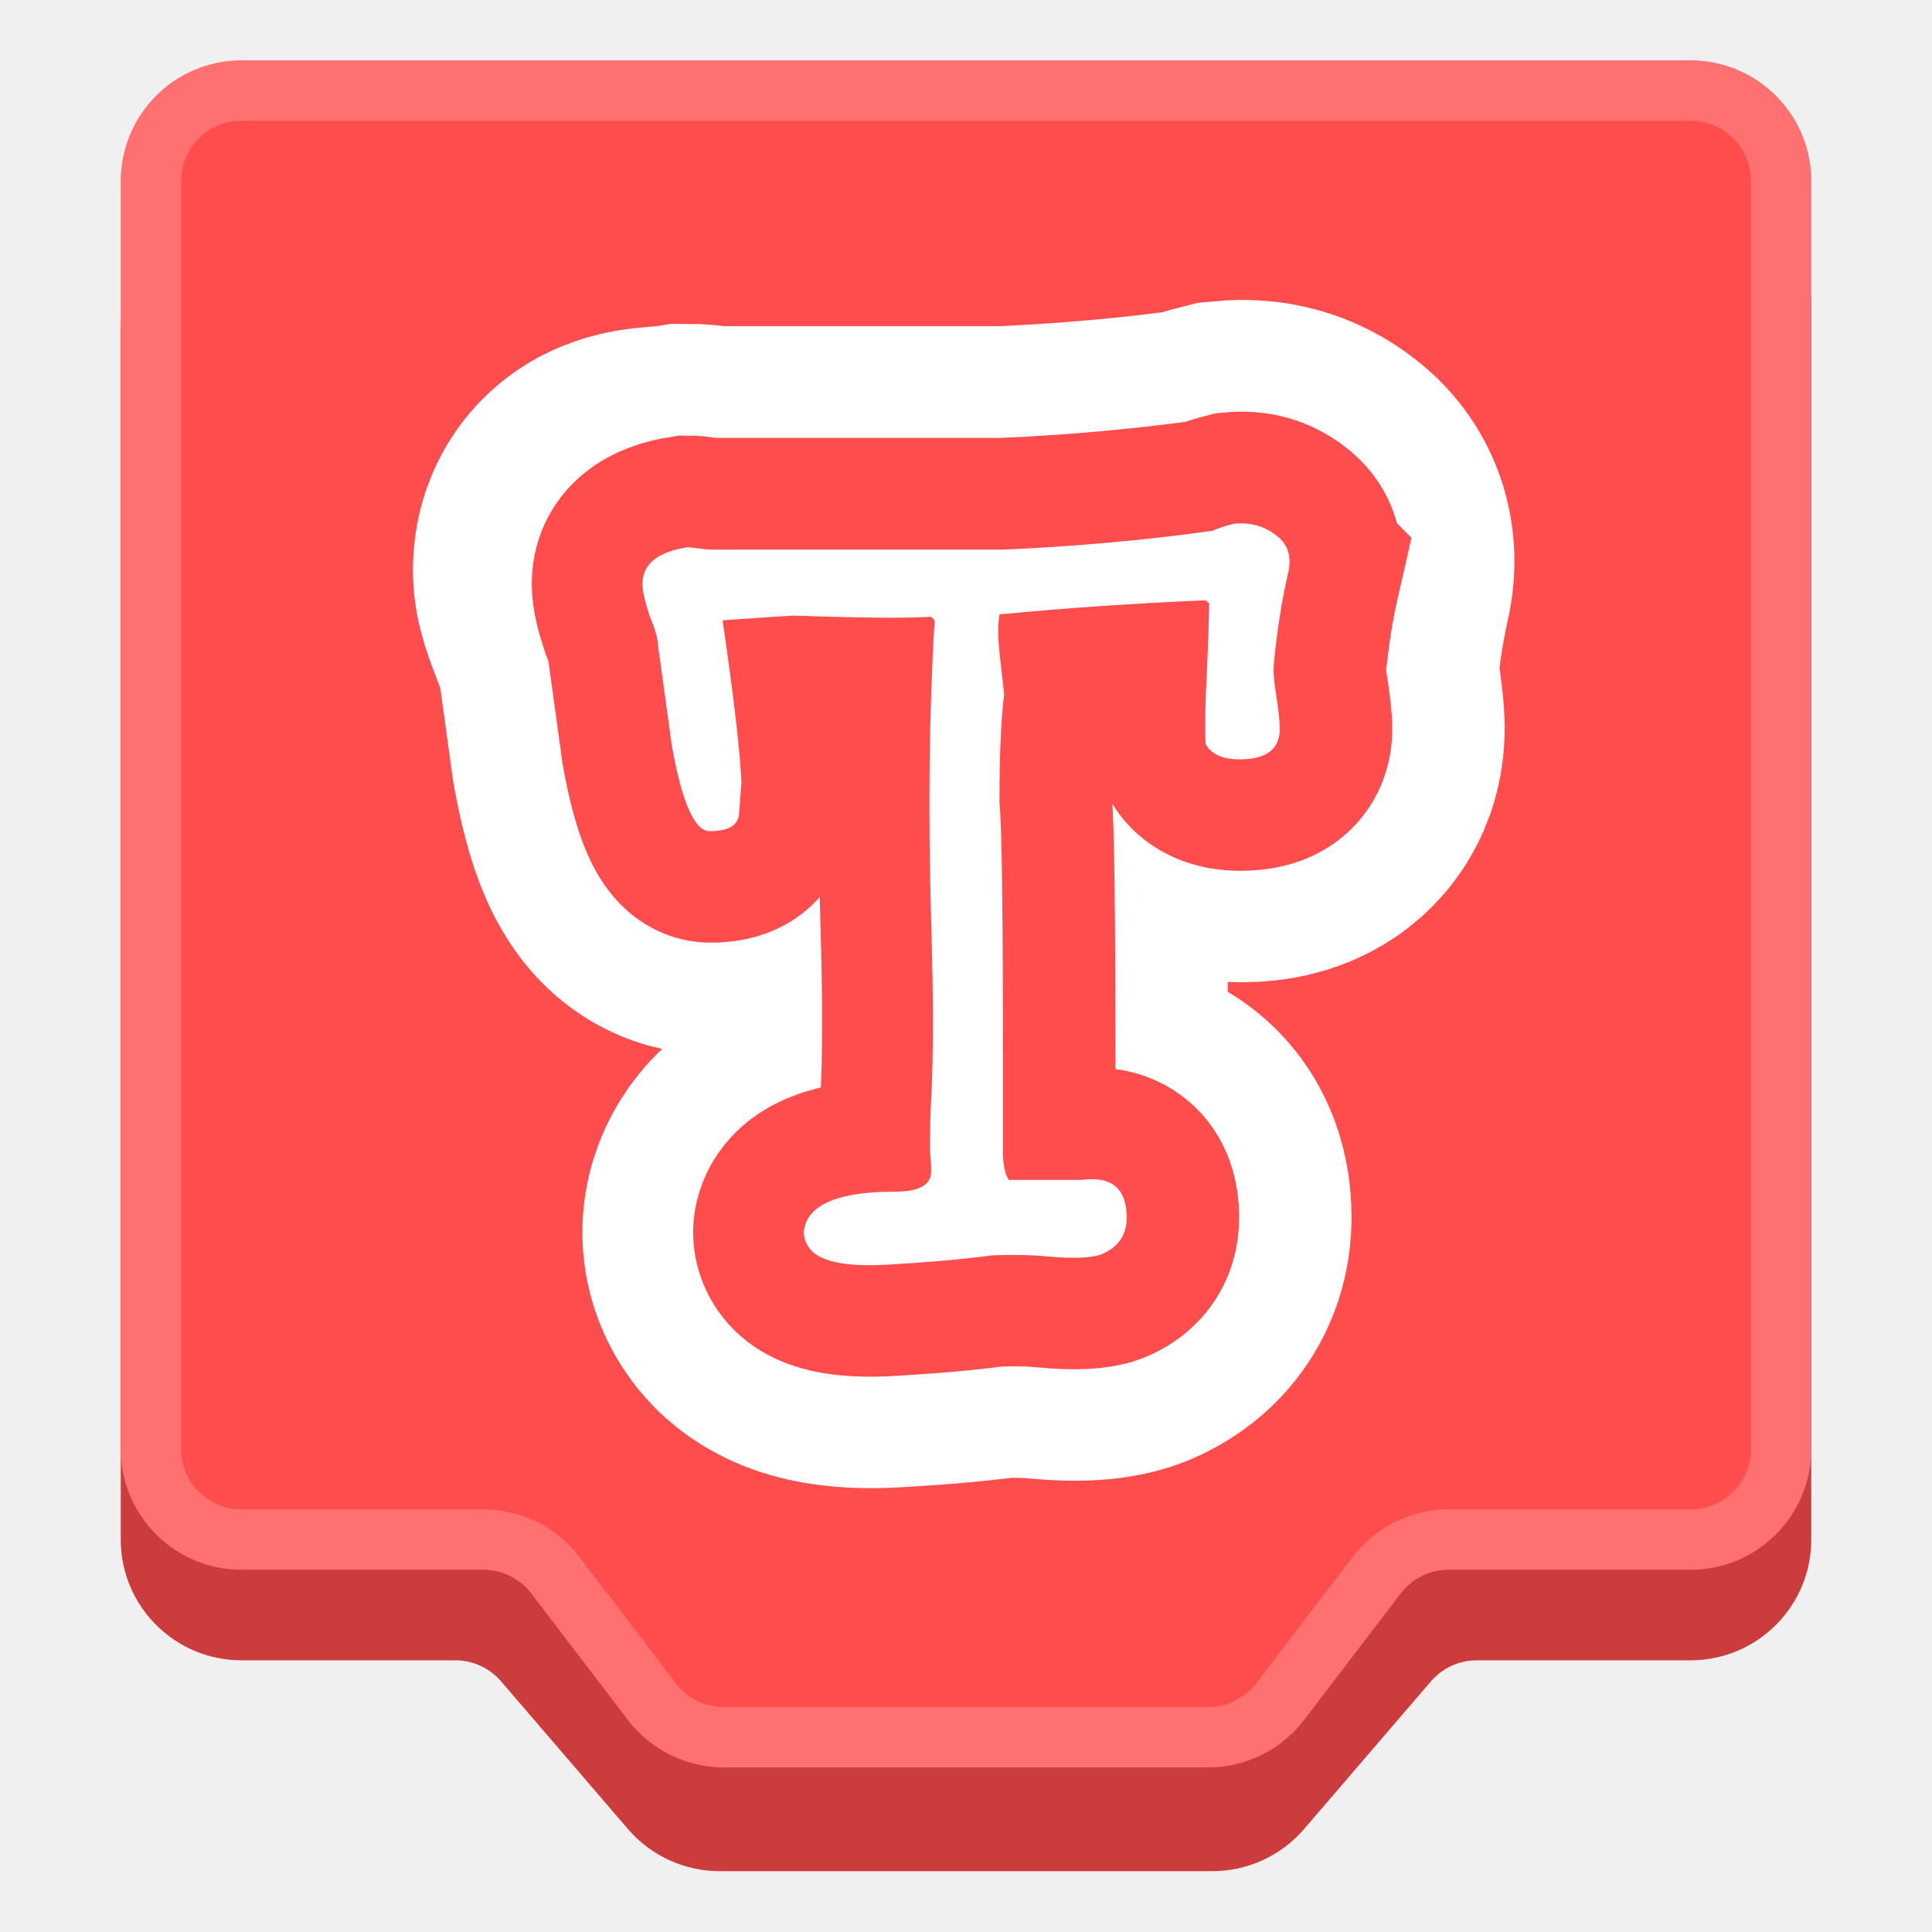
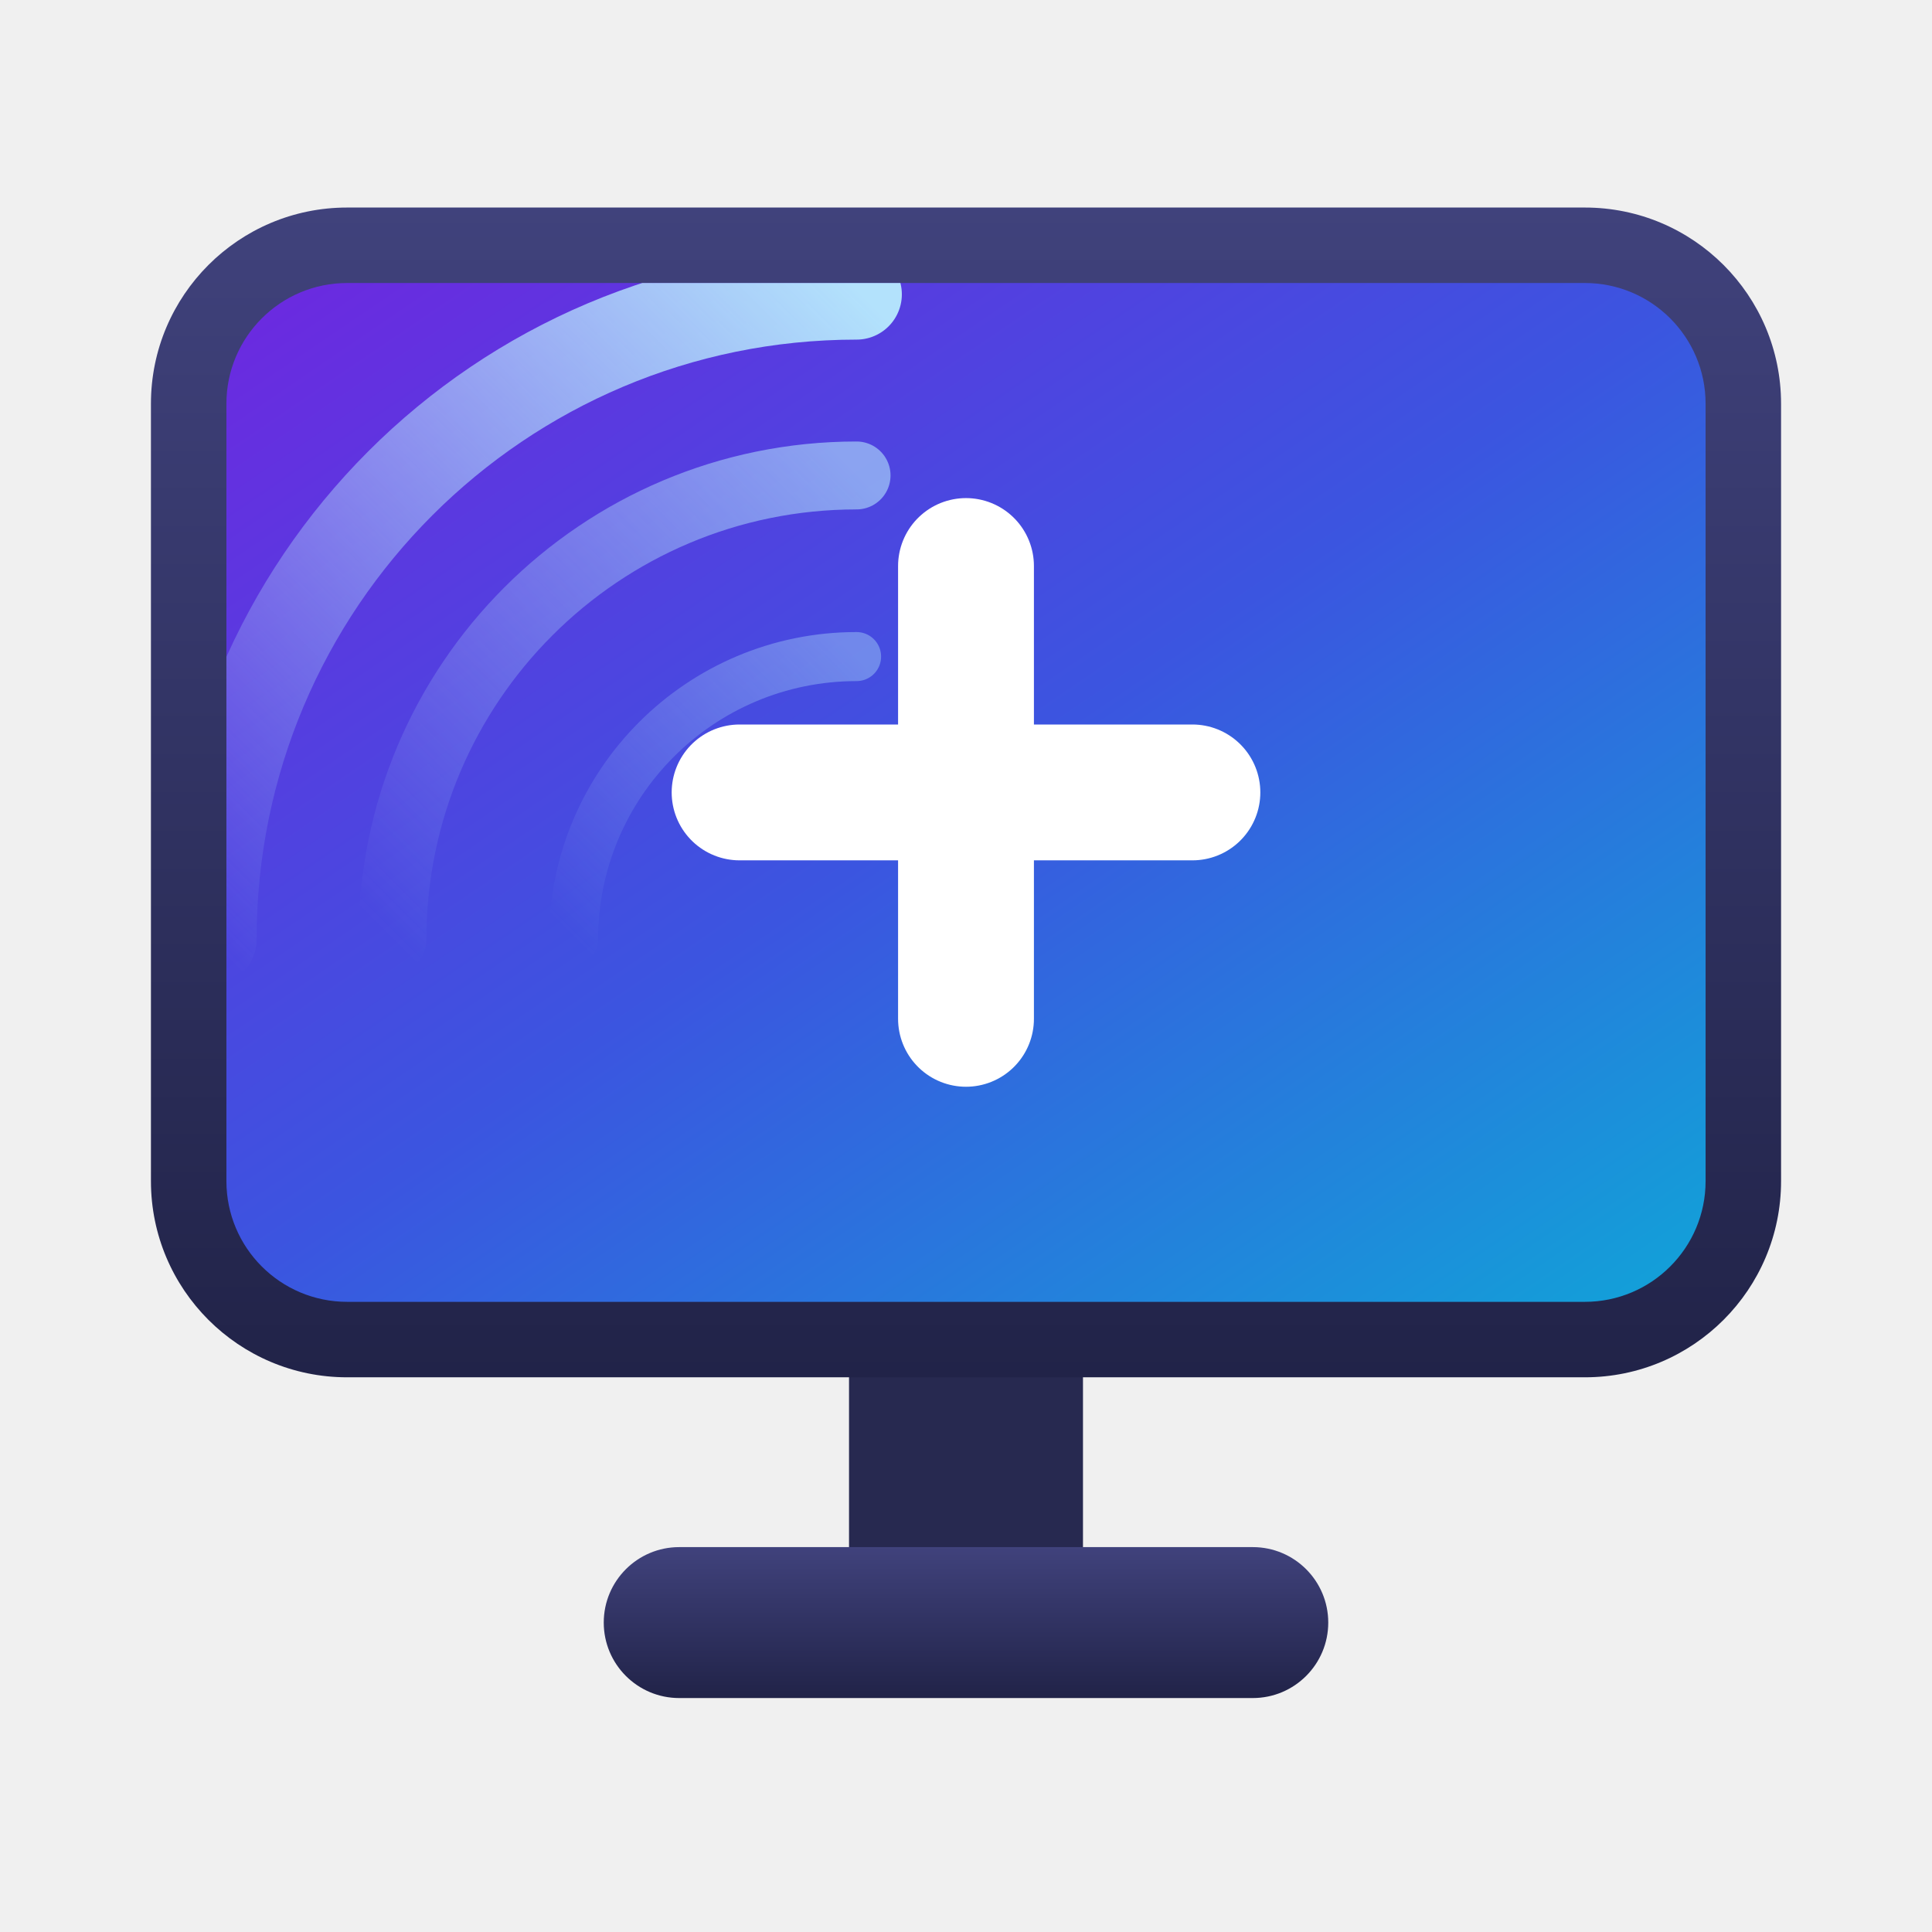
- <svg xmlns="http://www.w3.org/2000/svg" height="1024" width="1024">
-   <path d="m64 174.867v641.133c0 35.346 28.654 64 64 64h113.303c9.329 0 18.194 4.071 24.273 11.148l67.27 78.308c12.158 14.153 29.888 22.296 48.547 22.296h261.213c18.659 0 36.388-8.143 48.547-22.296l67.27-78.308c6.079-7.077 14.944-11.148 24.273-11.148h113.303c35.346 0 64-28.654 64-64v-654.847c0-35.346-28.654-64-64-64-0.381 0-0.762 0.003-1.143 0.01l-768 13.714c-34.895 0.623-62.857 29.089-62.857 63.99z" fill="#cc3c3c" fill-rule="evenodd" />
-   <path d="m64 96v672c0 35.346 28.654 64 64 64h128.174c9.974 0 19.378 4.651 25.432 12.578l51.183 67.019c12.108 15.854 30.915 25.155 50.863 25.155h256.696c19.948 0 38.756-9.302 50.863-25.155l51.183-67.019c6.054-7.927 15.458-12.578 25.432-12.578h128.174c35.346 0 64-28.654 64-64v-672c0-35.346-28.654-64-64-64h-768c-35.346 0-64 28.654-64 64z" fill="#ff4c4c" fill-rule="evenodd" />
-   <path d="m96 96v672c0 17.673 14.327 32 32 32h128.174c19.948 0 38.756 9.302 50.863 25.155l51.183 67.019c6.054 7.927 15.458 12.578 25.432 12.578h256.696c9.974 0 19.378-4.651 25.432-12.578l51.183-67.019c12.108-15.854 30.915-25.155 50.863-25.155h128.174c17.673 0 32-14.327 32-32v-672c0-17.673-14.327-32-32-32h-768c-17.673 0-32 14.327-32 32zm-32 0c0-35.346 28.654-64 64-64h768c35.346 0 64 28.654 64 64v672c0 35.346-28.654 64-64 64h-128.174c-9.974 0-19.378 4.651-25.432 12.578l-51.183 67.019c-12.108 15.854-30.915 25.155-50.863 25.155h-256.696c-19.948 0-38.756-9.302-50.863-25.155l-51.183-67.019c-6.054-7.927-15.458-12.578-25.432-12.578h-128.174c-35.346 0-64-28.654-64-64z" fill="#fff" fill-opacity=".2" />
-   <g transform="matrix(4.194374,0,0,4.194374,229.1357,171.2136)" fill="none" stroke="#fff" stroke-width="56.409">
-     <path d="m108.346 31.578c-0.794 3.474-1.389 7.245-1.786 11.314-0.099 1.092 0 2.481 0.298 4.168 0.298 1.985 0.447 3.374 0.447 4.168 0 2.58-1.687 3.871-5.061 3.871-2.183 0-3.622-0.645-4.317-1.935-0.099-2.183-0.05-5.161 0.149-8.932 0.198-4.466 0.298-7.443 0.298-8.932-0.099 0-0.248-0.099-0.447-0.298-9.23 0.397-17.914 0.992-26.052 1.786-0.198 1.29-0.198 2.878 0 4.764l0.595 5.359c-0.397 3.077-0.595 7.642-0.595 13.696 0.298 2.58 0.447 13.646 0.447 33.197v10.867c0 1.687 0.248 2.878 0.744 3.573h9.23c3.771-0.496 5.657 1.092 5.657 4.764 0 2.183-1.042 3.722-3.126 4.615-1.29 0.496-3.573 0.595-6.848 0.298-1.985-0.198-4.317-0.248-6.997-0.149-3.672 0.496-8.138 0.893-13.398 1.191-5.359 0.298-8.634-0.447-9.825-2.233-0.794-1.191-0.794-2.431 0-3.722 1.389-2.183 5.012-3.275 10.867-3.275 3.077 0 4.615-0.844 4.615-2.531 0-0.893-0.05-1.737-0.149-2.531 0-2.481 0.05-4.665 0.149-6.55 0.298-5.359 0.298-12.902 0-22.628-0.397-14.093-0.248-26.746 0.447-37.961l-0.447-0.447c-3.077 0.198-8.833 0.149-17.269-0.149-0.397 0-3.424 0.198-9.081 0.595 1.389 9.527 2.183 16.326 2.382 20.395l-0.298 4.019c-0.099 1.489-1.34 2.233-3.722 2.233-1.886 0-3.474-3.573-4.764-10.718-0.595-4.268-1.191-8.585-1.786-12.951 0-0.695-0.347-1.886-1.042-3.573-0.595-1.786-1.909-4.751-1.909-5.644 0-3.141 2.901-2.395 6.672-2.99 0.298 0 0.794 0.05 1.489 0.149 0.695 0.099 1.191 0.149 1.489 0.149h36.919c9.131-0.397 17.963-1.191 26.498-2.382 0.595-0.298 1.489-0.595 2.68-0.893 2.084-0.198 3.871 0.298 5.359 1.489 1.489 1.092 1.985 2.68 1.489 4.764z" fill="none" stroke="#fff" stroke-width="56.409" />
+ <svg xmlns="http://www.w3.org/2000/svg" viewBox="0 0 512 512" width="512" height="512" role="img" aria-labelledby="title">
+   <defs>
+     <linearGradient id="screen" x2="1" y2="1">
+       <stop stop-color="#6d28e0" />
+       <stop offset=".5" stop-color="#3b55e0" />
+       <stop offset="1" stop-color="#11a3d8" />
+     </linearGradient>
+     <linearGradient id="warp" x1="0" y1="1" x2="1" y2="0">
+       <stop stop-color="#bdf4ff" stop-opacity="0" />
+       <stop offset="1" stop-color="#bdf4ff" stop-opacity=".9" />
+     </linearGradient>
+     <linearGradient id="frame" x1="0" y1="0" x2="0" y2="1">
+       <stop stop-color="#40427c" />
+       <stop offset="1" stop-color="#212348" />
+     </linearGradient>
+     <clipPath id="inside">
+       <rect x="60" y="75" width="392" height="270" rx="32" />
+     </clipPath>
+   </defs>
+   <path d="M225 347h62v69h-62z" fill="#272950" />
+   <rect x="160" y="410" width="192" height="40" rx="20" fill="url(#frame)" />
+   <rect x="40" y="55" width="432" height="310" rx="52" fill="url(#frame)" />
+   <rect x="60" y="75" width="392" height="270" rx="32" fill="url(#screen)" />
+   <g clip-path="url(#inside)" fill="none" stroke="url(#warp)" stroke-linecap="round">
+     <path d="M56 249A171 171 0 0 1 227 78" stroke-width="24" />
+     <path d="M104 249A123 123 0 0 1 227 126" stroke-width="18" opacity=".6" />
+     <path d="M152 249a75 75 0 0 1 75-75" stroke-width="13" opacity=".4" />
  </g>
-   <g transform="matrix(3.852509,0,0,3.852509,257.8998,219.8385)" fill="none" stroke="#ff4c4c" stroke-width="30.707">
-     <path d="m110.385 21.777q-1.297 5.673-1.945 12.318-0.162 1.783 0.324 4.538 0.486 3.242 0.486 4.538 0 4.214-5.511 4.214-3.566 0-4.7-2.107-0.162-3.566 0.162-9.725 0.324-7.293 0.324-9.725-0.162 0-0.486-0.324-15.073 0.648-28.363 1.945-0.324 2.107 0 5.186l0.648 5.835q-0.648 5.024-0.648 14.911 0.486 4.214 0.486 36.143v11.832q0 2.755 0.81 3.89h10.049q6.159-0.81 6.159 5.186 0 3.566-3.404 5.024-2.107 0.81-7.456 0.324-3.242-0.324-7.618-0.162-5.997 0.81-14.587 1.297-8.752 0.486-10.697-2.431-1.297-1.945 0-4.052 2.269-3.566 11.832-3.566 5.024 0 5.024-2.755 0-1.459-0.162-2.755 0-4.052 0.162-7.131 0.486-8.752 0-24.636-0.648-23.015 0.486-41.33l-0.486-0.486q-5.024 0.324-18.801-0.162-0.648 0-9.887 0.648 2.269 15.559 2.593 22.205 0 0-0.324 4.376-0.162 2.431-4.052 2.431-3.079 0-5.186-11.67-0.972-6.969-1.945-14.101 0-1.135-1.135-3.89-0.972-2.917-0.972-4.376 0-4.052 6.159-5.024 0.486 0 1.621 0.162 1.135 0.162 1.621 0.162h16.856q23.339 0 23.339 0 14.911-0.648 28.85-2.593 0.972-0.486 2.917-0.972 3.404-0.324 5.835 1.621 2.431 1.783 1.621 5.186z" fill="none" stroke="#ff4c4c" stroke-width="30.707" />
-   </g>
-   <g transform="matrix(4.194374,0,0,4.194374,228.2536,197.3568)" fill="#fff">
-     <path d="m108.346 25.379q-1.191 5.21-1.786 11.314-0.149 1.638 0.298 4.168 0.447 2.977 0.447 4.168 0 3.871-5.061 3.871-3.275 0-4.317-1.935-0.149-3.275 0.149-8.932 0.298-6.699 0.298-8.932-0.149 0-0.447-0.298-13.845 0.595-26.052 1.786-0.298 1.935 0 4.764l0.595 5.359q-0.595 4.615-0.595 13.696 0.447 3.871 0.447 33.197v10.867q0 2.531 0.744 3.573h9.23q5.657-0.744 5.657 4.764 0 3.275-3.126 4.615-1.935 0.744-6.848 0.298-2.977-0.298-6.997-0.149-5.508 0.744-13.398 1.191-8.039 0.447-9.825-2.233-1.191-1.786 0-3.722 2.084-3.275 10.867-3.275 4.615 0 4.615-2.531 0-1.34-0.149-2.531 0-3.722 0.149-6.55 0.447-8.039 0-22.628-0.595-21.139 0.447-37.961l-0.447-0.447q-4.615 0.298-17.269-0.149-0.595 0-9.081 0.595 2.084 14.291 2.382 20.395 0 0-0.298 4.019-0.149 2.233-3.722 2.233-2.828 0-4.764-10.718-0.893-6.401-1.786-12.951 0-1.042-1.042-3.573-0.893-2.68-0.893-4.019 0-3.722 5.657-4.615 0.447 0 1.489 0.149t1.489 0.149h15.482q21.437 0 21.437 0 13.696-0.595 26.498-2.382 0.893-0.447 2.68-0.893 3.126-0.298 5.359 1.489 2.233 1.638 1.489 4.764z" fill="#fff" />
-   </g>
+   <path d="M256 150v120m-60-60h120" fill="none" stroke="#fff" stroke-width="36" stroke-linecap="round" />
</svg>
